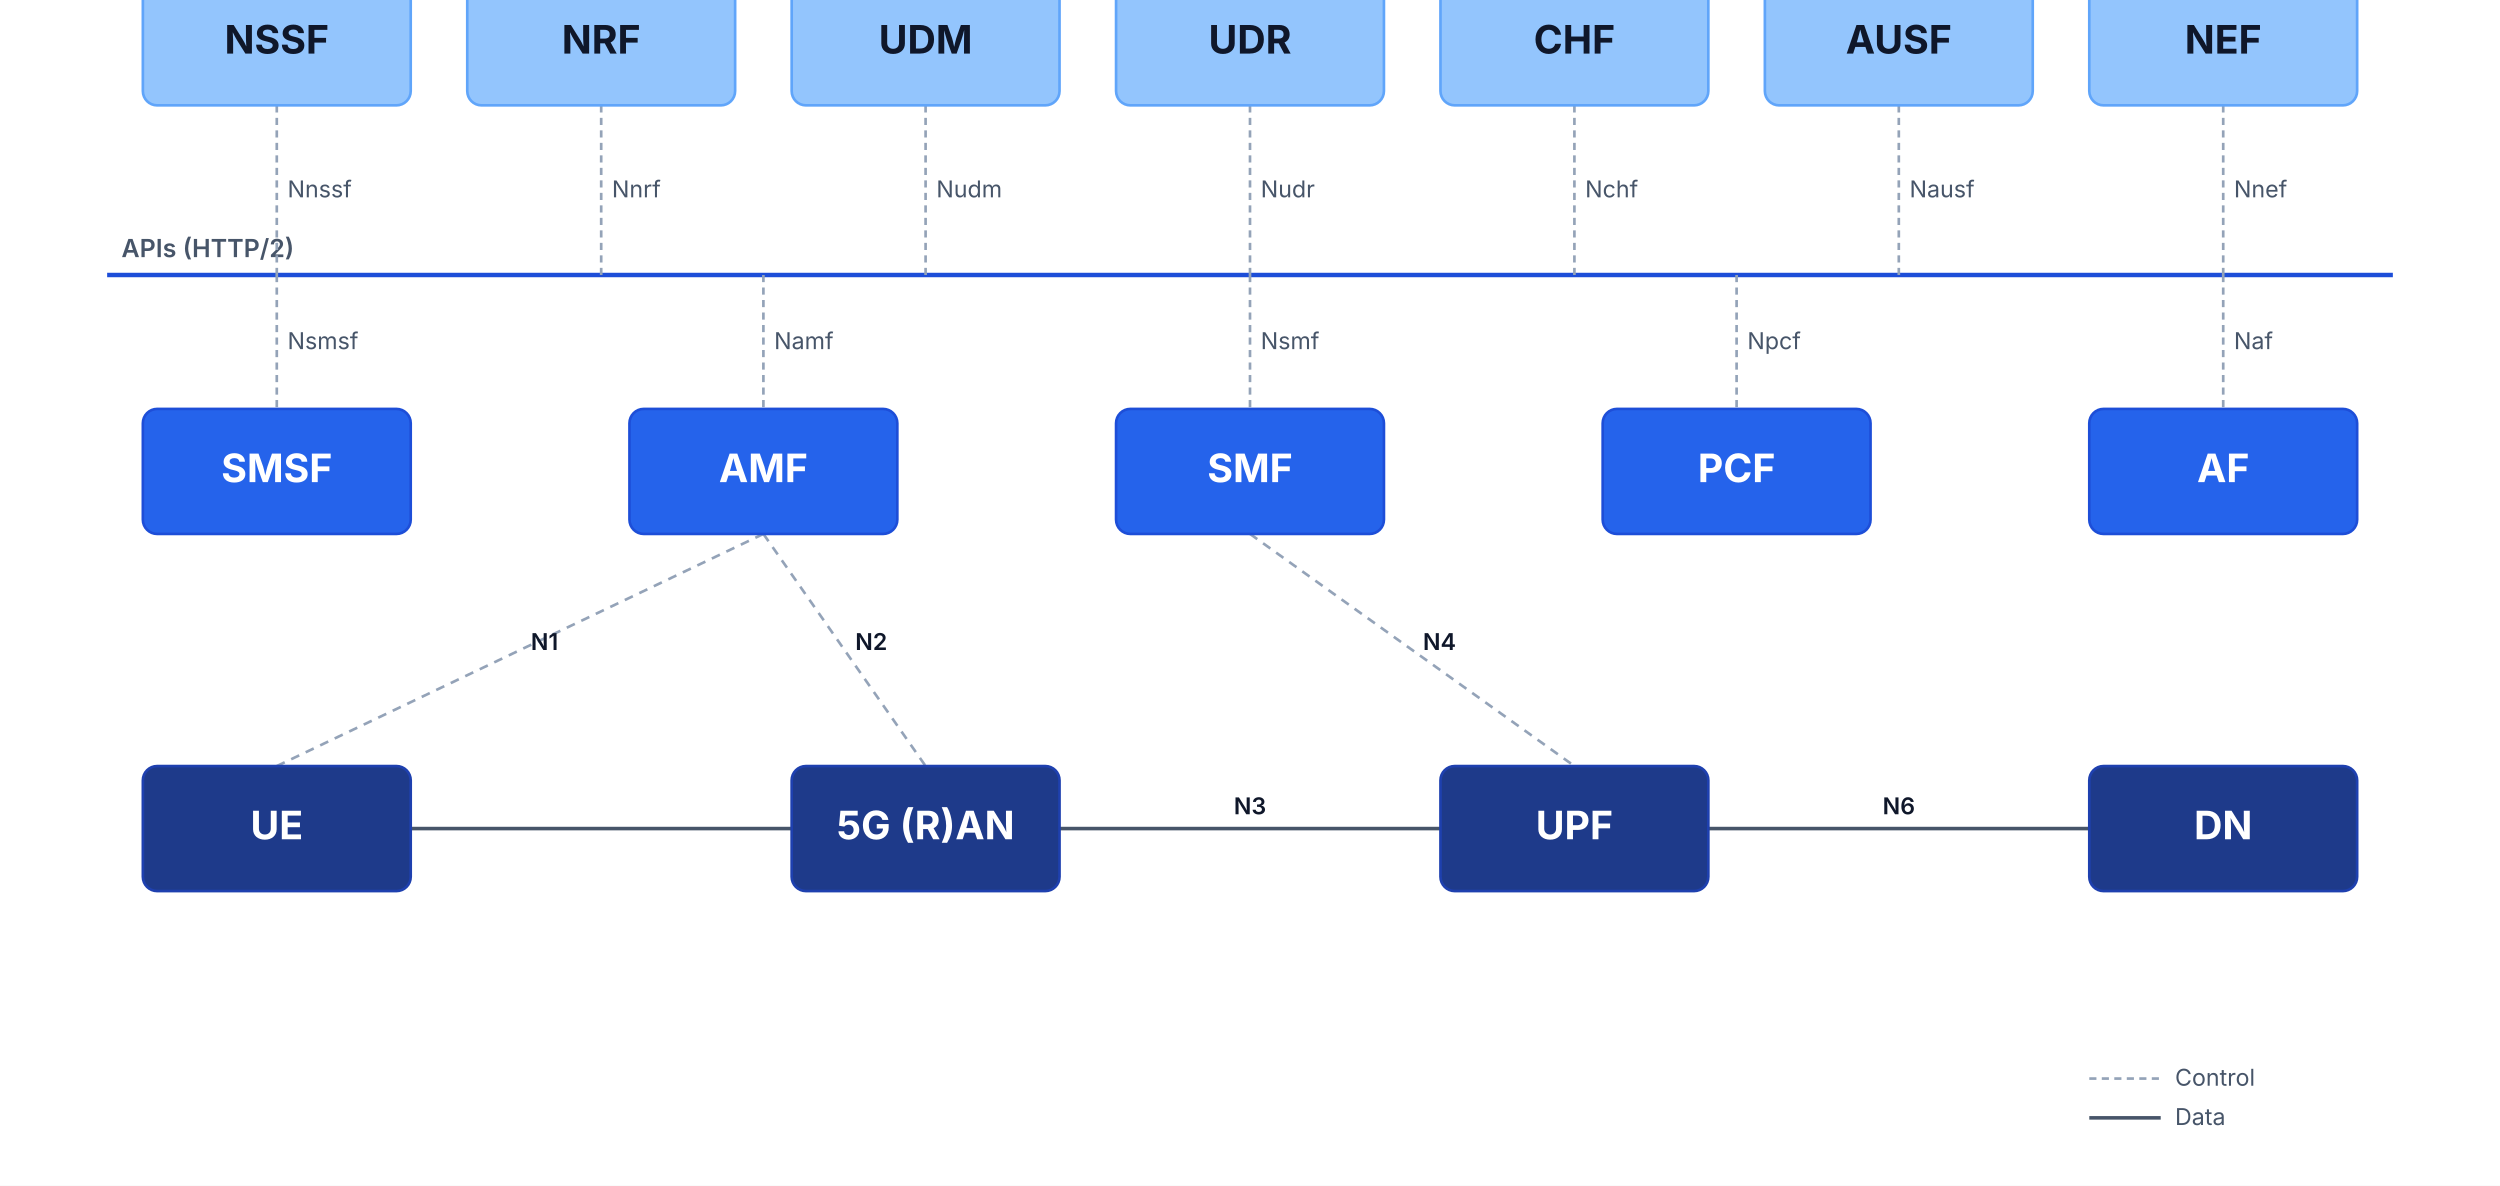
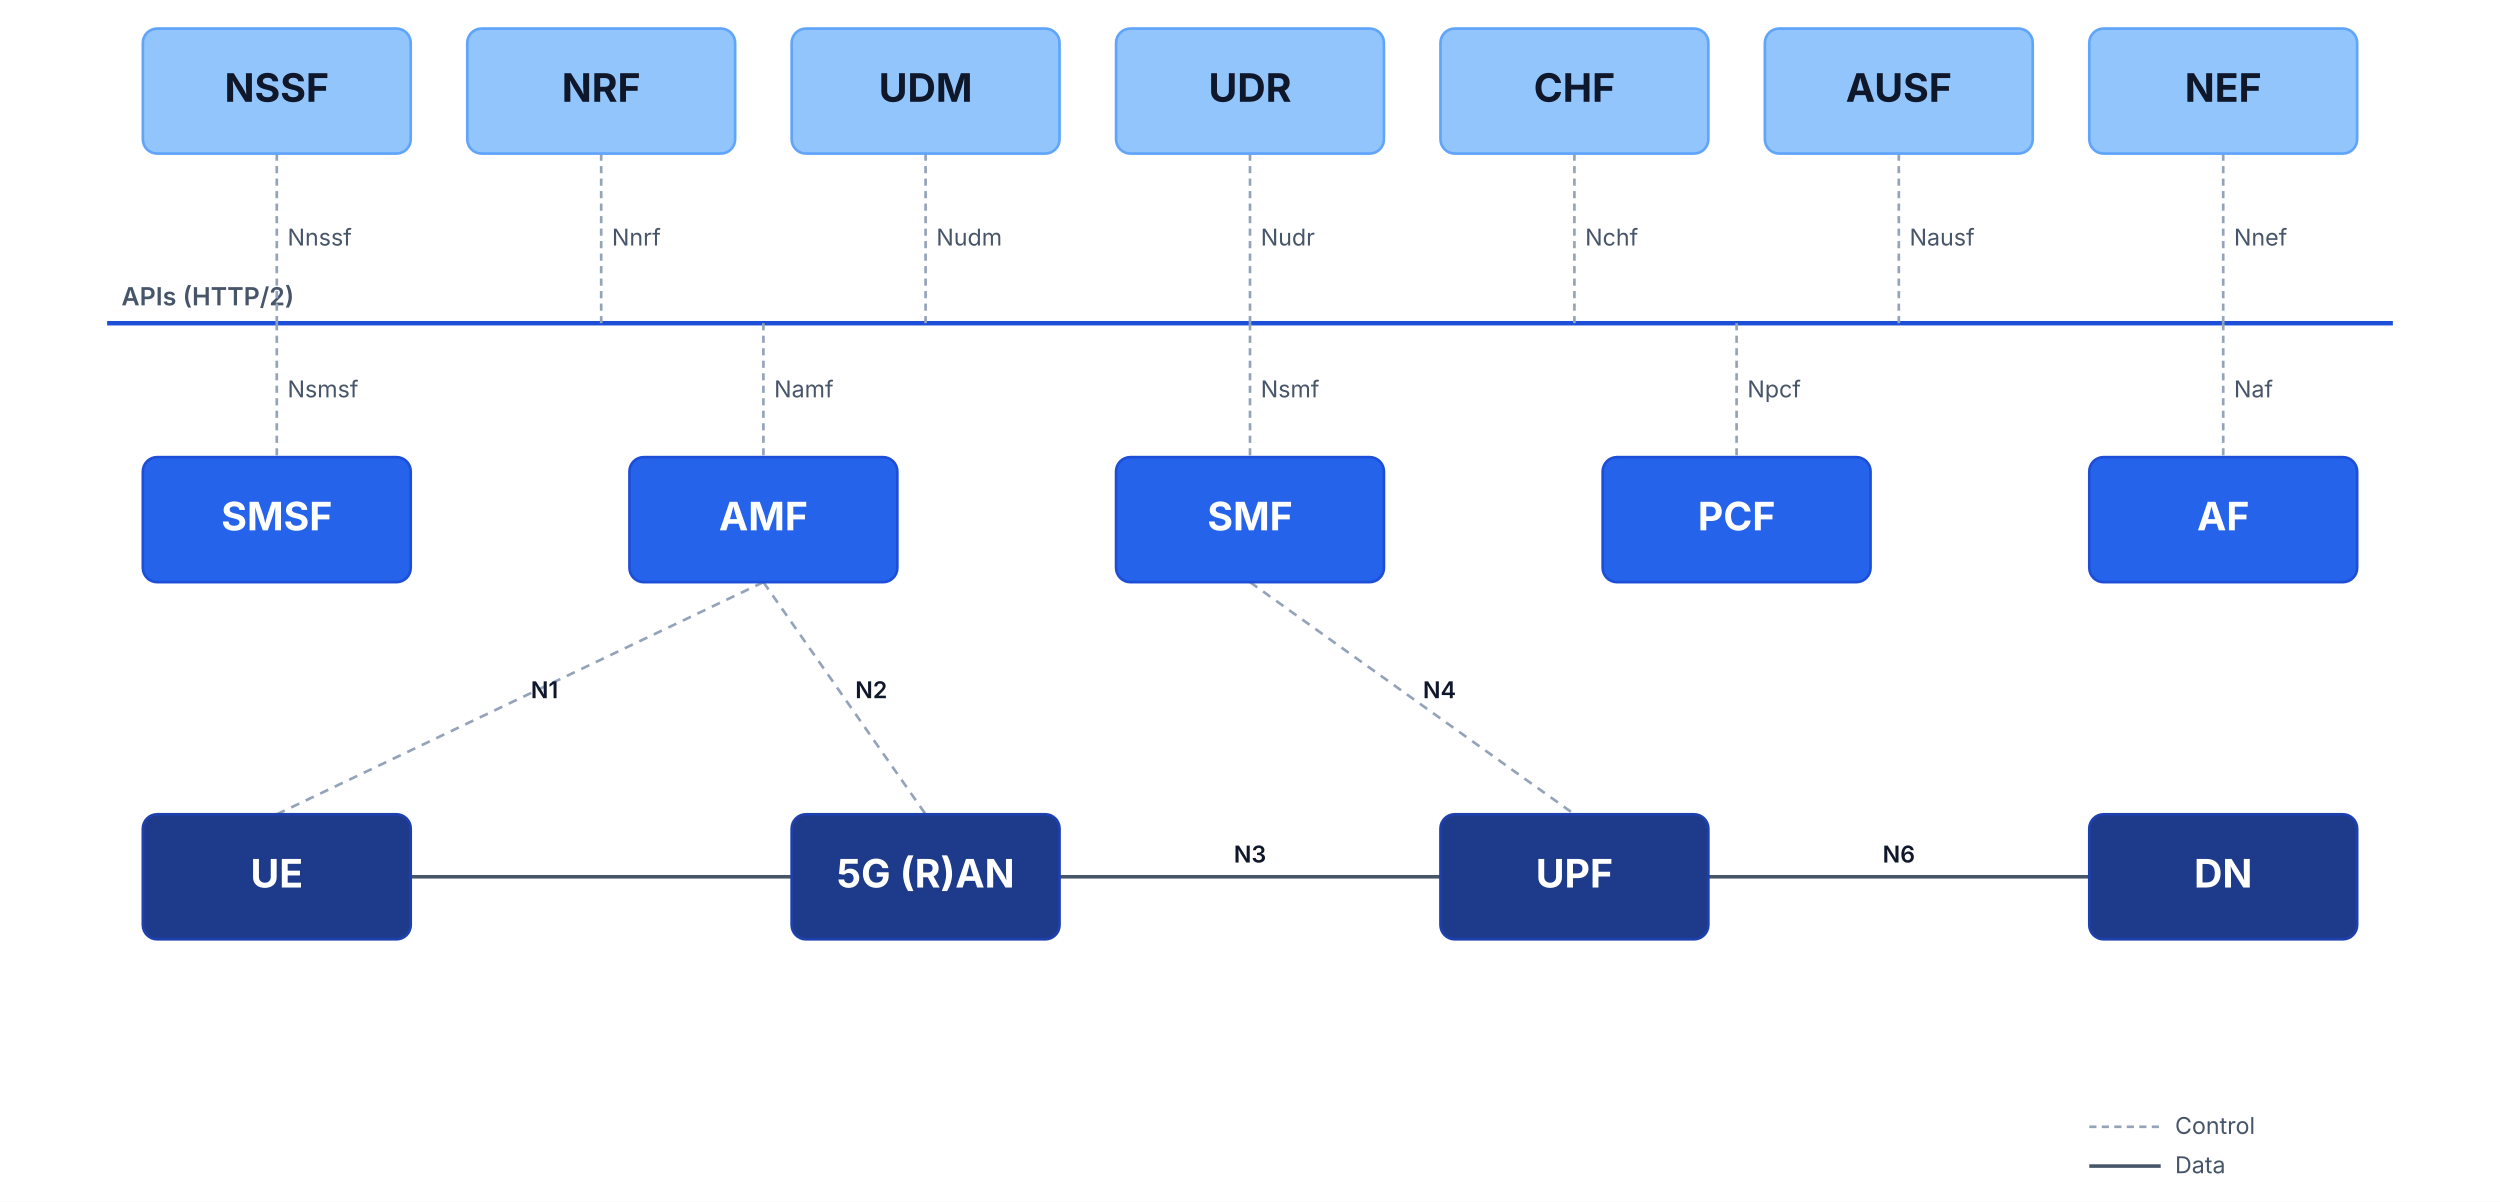
- <svg xmlns="http://www.w3.org/2000/svg" width="100%" viewBox="0 0 1400 664" preserveAspectRatio="xMidYMid meet" role="img" aria-label="5G System — architektura">
+ <svg xmlns="http://www.w3.org/2000/svg" width="100%" viewBox="0 0 1400 673" preserveAspectRatio="xMidYMid meet" role="img" aria-label="5G System — architektura">
  <defs>
    <marker id="net-arrow" markerWidth="10" markerHeight="10" refX="8" refY="5" orient="auto" markerUnits="strokeWidth">
      <path d="M1,1 L9,5 L1,9 Z" fill="#475569" />
    </marker>
  </defs>
-   <rect width="1400" height="664" fill="#FFFFFF" />
-   <g transform="translate(0, -96)">
+   <rect width="1400" height="673" fill="#FFFFFF" />
+   <g transform="translate(0, -69)">
    <g id="sba-bus">
      <line x1="60" y1="250" x2="1340" y2="250" stroke="#1D4ED8" stroke-width="2.5" />
      <text x="68" y="240" font-family="Inter, Arial, sans-serif" font-size="14" font-weight="600" fill="#475569">APIs (HTTP/2)</text>
      <line x1="155" y1="155" x2="155" y2="250" stroke="#94A3B8" stroke-width="1.5" stroke-dasharray="4 3" />
      <text x="161" y="206.5" font-family="Inter, Arial, sans-serif" font-size="13" fill="#475569">Nnssf</text>
      <line x1="336.667" y1="155" x2="336.667" y2="250" stroke="#94A3B8" stroke-width="1.5" stroke-dasharray="4 3" />
      <text x="342.667" y="206.5" font-family="Inter, Arial, sans-serif" font-size="13" fill="#475569">Nnrf</text>
      <line x1="518.333" y1="155" x2="518.333" y2="250" stroke="#94A3B8" stroke-width="1.5" stroke-dasharray="4 3" />
      <text x="524.333" y="206.5" font-family="Inter, Arial, sans-serif" font-size="13" fill="#475569">Nudm</text>
      <line x1="700" y1="155" x2="700" y2="250" stroke="#94A3B8" stroke-width="1.5" stroke-dasharray="4 3" />
      <text x="706" y="206.5" font-family="Inter, Arial, sans-serif" font-size="13" fill="#475569">Nudr</text>
      <line x1="881.667" y1="155" x2="881.667" y2="250" stroke="#94A3B8" stroke-width="1.5" stroke-dasharray="4 3" />
      <text x="887.667" y="206.5" font-family="Inter, Arial, sans-serif" font-size="13" fill="#475569">Nchf</text>
      <line x1="1063.333" y1="155" x2="1063.333" y2="250" stroke="#94A3B8" stroke-width="1.5" stroke-dasharray="4 3" />
      <text x="1069.333" y="206.5" font-family="Inter, Arial, sans-serif" font-size="13" fill="#475569">Nausf</text>
      <line x1="1245" y1="155" x2="1245" y2="250" stroke="#94A3B8" stroke-width="1.5" stroke-dasharray="4 3" />
      <text x="1251" y="206.5" font-family="Inter, Arial, sans-serif" font-size="13" fill="#475569">Nnef</text>
      <line x1="155" y1="250" x2="155" y2="325" stroke="#94A3B8" stroke-width="1.5" stroke-dasharray="4 3" />
      <text x="161" y="291.5" font-family="Inter, Arial, sans-serif" font-size="13" fill="#475569">Nsmsf</text>
      <line x1="427.5" y1="250" x2="427.5" y2="325" stroke="#94A3B8" stroke-width="1.5" stroke-dasharray="4 3" />
      <text x="433.5" y="291.5" font-family="Inter, Arial, sans-serif" font-size="13" fill="#475569">Namf</text>
      <line x1="700" y1="250" x2="700" y2="325" stroke="#94A3B8" stroke-width="1.5" stroke-dasharray="4 3" />
      <text x="706" y="291.5" font-family="Inter, Arial, sans-serif" font-size="13" fill="#475569">Nsmf</text>
      <line x1="972.5" y1="250" x2="972.5" y2="325" stroke="#94A3B8" stroke-width="1.5" stroke-dasharray="4 3" />
      <text x="978.5" y="291.5" font-family="Inter, Arial, sans-serif" font-size="13" fill="#475569">Npcf</text>
      <line x1="1245" y1="250" x2="1245" y2="325" stroke="#94A3B8" stroke-width="1.5" stroke-dasharray="4 3" />
      <text x="1251" y="291.5" font-family="Inter, Arial, sans-serif" font-size="13" fill="#475569">Naf</text>
    </g>
    <g id="data-path">
      <line x1="230" y1="560" x2="443.333" y2="560" stroke="#475569" stroke-width="2" />
      <line x1="593.333" y1="560" x2="806.667" y2="560" stroke="#475569" stroke-width="2" />
      <text x="700" y="552" text-anchor="middle" font-family="Inter, Arial, sans-serif" font-size="13" font-weight="600" fill="#0F172A">N3</text>
      <line x1="956.667" y1="560" x2="1170" y2="560" stroke="#475569" stroke-width="2" />
      <text x="1063.333" y="552" text-anchor="middle" font-family="Inter, Arial, sans-serif" font-size="13" font-weight="600" fill="#0F172A">N6</text>
    </g>
    <g id="control-to-data">
      <line x1="427.5" y1="395" x2="155" y2="525" stroke="#94A3B8" stroke-width="1.5" stroke-dasharray="5 4" />
      <text x="297.25" y="460" font-family="Inter, Arial, sans-serif" font-size="13" font-weight="600" fill="#0F172A">N1</text>
      <line x1="427.5" y1="395" x2="518.333" y2="525" stroke="#94A3B8" stroke-width="1.5" stroke-dasharray="5 4" />
      <text x="478.917" y="460" font-family="Inter, Arial, sans-serif" font-size="13" font-weight="600" fill="#0F172A">N2</text>
      <line x1="700" y1="395" x2="881.667" y2="525" stroke="#94A3B8" stroke-width="1.5" stroke-dasharray="5 4" />
      <text x="796.833" y="460" font-family="Inter, Arial, sans-serif" font-size="13" font-weight="600" fill="#0F172A">N4</text>
    </g>
    <g id="nodes">
      <g id="nf-nssf">
        <rect x="80" y="85" width="150" height="70" rx="8" fill="#93C5FD" stroke="#60A5FA" stroke-width="1.5" />
        <text x="155" y="126" text-anchor="middle" font-family="Inter, Arial, sans-serif" font-size="22" font-weight="700" fill="#0F172A">NSSF</text>
      </g>
      <g id="nf-nrf">
        <rect x="261.667" y="85" width="150" height="70" rx="8" fill="#93C5FD" stroke="#60A5FA" stroke-width="1.5" />
        <text x="336.667" y="126" text-anchor="middle" font-family="Inter, Arial, sans-serif" font-size="22" font-weight="700" fill="#0F172A">NRF</text>
      </g>
      <g id="nf-udm">
        <rect x="443.333" y="85" width="150" height="70" rx="8" fill="#93C5FD" stroke="#60A5FA" stroke-width="1.5" />
        <text x="518.333" y="126" text-anchor="middle" font-family="Inter, Arial, sans-serif" font-size="22" font-weight="700" fill="#0F172A">UDM</text>
      </g>
      <g id="nf-udr">
        <rect x="625" y="85" width="150" height="70" rx="8" fill="#93C5FD" stroke="#60A5FA" stroke-width="1.5" />
        <text x="700" y="126" text-anchor="middle" font-family="Inter, Arial, sans-serif" font-size="22" font-weight="700" fill="#0F172A">UDR</text>
      </g>
      <g id="nf-chf">
        <rect x="806.667" y="85" width="150" height="70" rx="8" fill="#93C5FD" stroke="#60A5FA" stroke-width="1.5" />
        <text x="881.667" y="126" text-anchor="middle" font-family="Inter, Arial, sans-serif" font-size="22" font-weight="700" fill="#0F172A">CHF</text>
      </g>
      <g id="nf-ausf">
        <rect x="988.333" y="85" width="150" height="70" rx="8" fill="#93C5FD" stroke="#60A5FA" stroke-width="1.5" />
        <text x="1063.333" y="126" text-anchor="middle" font-family="Inter, Arial, sans-serif" font-size="22" font-weight="700" fill="#0F172A">AUSF</text>
      </g>
      <g id="nf-nef">
        <rect x="1170" y="85" width="150" height="70" rx="8" fill="#93C5FD" stroke="#60A5FA" stroke-width="1.5" />
        <text x="1245" y="126" text-anchor="middle" font-family="Inter, Arial, sans-serif" font-size="22" font-weight="700" fill="#0F172A">NEF</text>
      </g>
      <g id="nf-smsf">
        <rect x="80" y="325" width="150" height="70" rx="8" fill="#2563EB" stroke="#1D4ED8" stroke-width="1.5" />
        <text x="155" y="366" text-anchor="middle" font-family="Inter, Arial, sans-serif" font-size="22" font-weight="700" fill="#FFFFFF">SMSF</text>
      </g>
      <g id="nf-amf">
        <rect x="352.5" y="325" width="150" height="70" rx="8" fill="#2563EB" stroke="#1D4ED8" stroke-width="1.5" />
        <text x="427.5" y="366" text-anchor="middle" font-family="Inter, Arial, sans-serif" font-size="22" font-weight="700" fill="#FFFFFF">AMF</text>
      </g>
      <g id="nf-smf">
        <rect x="625" y="325" width="150" height="70" rx="8" fill="#2563EB" stroke="#1D4ED8" stroke-width="1.5" />
        <text x="700" y="366" text-anchor="middle" font-family="Inter, Arial, sans-serif" font-size="22" font-weight="700" fill="#FFFFFF">SMF</text>
      </g>
      <g id="nf-pcf">
        <rect x="897.5" y="325" width="150" height="70" rx="8" fill="#2563EB" stroke="#1D4ED8" stroke-width="1.5" />
        <text x="972.5" y="366" text-anchor="middle" font-family="Inter, Arial, sans-serif" font-size="22" font-weight="700" fill="#FFFFFF">PCF</text>
      </g>
      <g id="nf-af">
        <rect x="1170" y="325" width="150" height="70" rx="8" fill="#2563EB" stroke="#1D4ED8" stroke-width="1.5" />
        <text x="1245" y="366" text-anchor="middle" font-family="Inter, Arial, sans-serif" font-size="22" font-weight="700" fill="#FFFFFF">AF</text>
      </g>
      <g id="nf-ue">
        <rect x="80" y="525" width="150" height="70" rx="8" fill="#1E3A8A" stroke="#1E40AF" stroke-width="1.5" />
        <text x="155" y="566" text-anchor="middle" font-family="Inter, Arial, sans-serif" font-size="22" font-weight="700" fill="#FFFFFF">UE</text>
      </g>
      <g id="nf-ran">
        <rect x="443.333" y="525" width="150" height="70" rx="8" fill="#1E3A8A" stroke="#1E40AF" stroke-width="1.5" />
        <text x="518.333" y="566" text-anchor="middle" font-family="Inter, Arial, sans-serif" font-size="22" font-weight="700" fill="#FFFFFF">5G (R)AN</text>
      </g>
      <g id="nf-upf">
        <rect x="806.667" y="525" width="150" height="70" rx="8" fill="#1E3A8A" stroke="#1E40AF" stroke-width="1.5" />
        <text x="881.667" y="566" text-anchor="middle" font-family="Inter, Arial, sans-serif" font-size="22" font-weight="700" fill="#FFFFFF">UPF</text>
      </g>
      <g id="nf-dn">
        <rect x="1170" y="525" width="150" height="70" rx="8" fill="#1E3A8A" stroke="#1E40AF" stroke-width="1.5" />
        <text x="1245" y="566" text-anchor="middle" font-family="Inter, Arial, sans-serif" font-size="22" font-weight="700" fill="#FFFFFF">DN</text>
      </g>
    </g>
    <g id="legend">
      <line x1="1170" y1="700" x2="1210" y2="700" stroke="#94A3B8" stroke-width="1.5" stroke-dasharray="4 3" />
      <text x="1218" y="704" font-family="Inter, Arial, sans-serif" font-size="13" fill="#475569">Control</text>
      <line x1="1170" y1="722" x2="1210" y2="722" stroke="#475569" stroke-width="2" />
      <text x="1218" y="726" font-family="Inter, Arial, sans-serif" font-size="13" fill="#475569">Data</text>
    </g>
  </g>
</svg>
